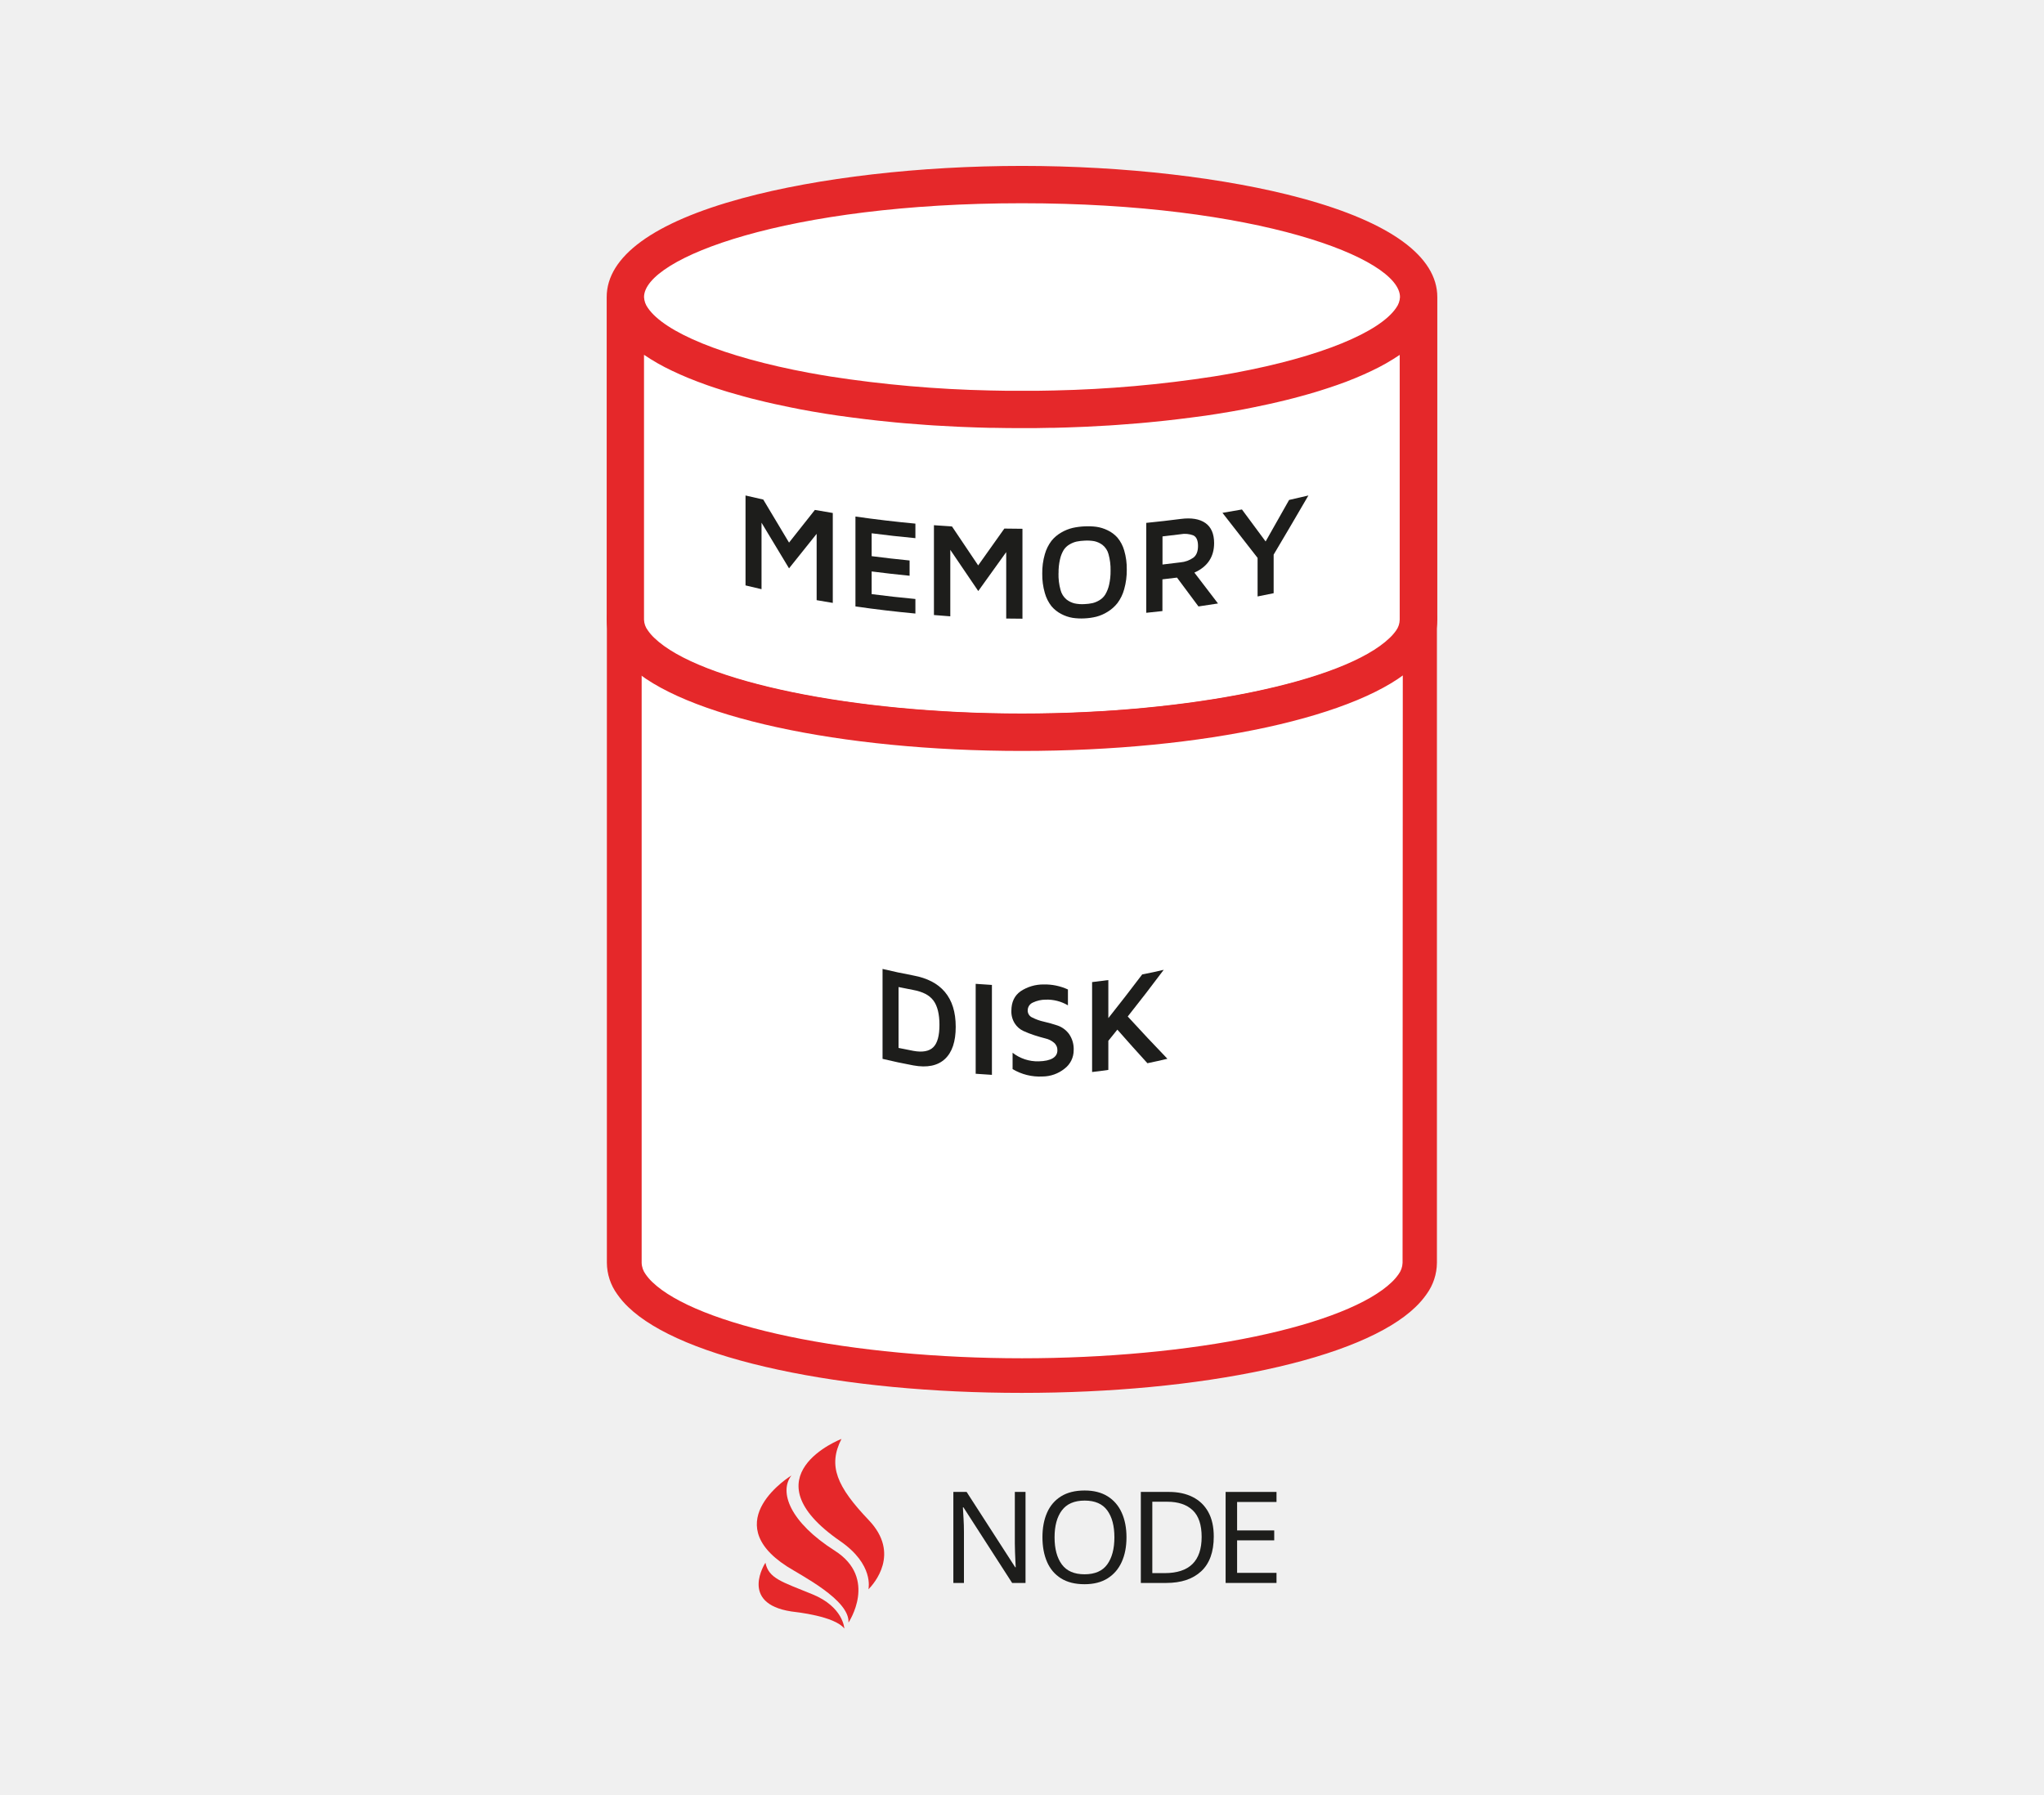
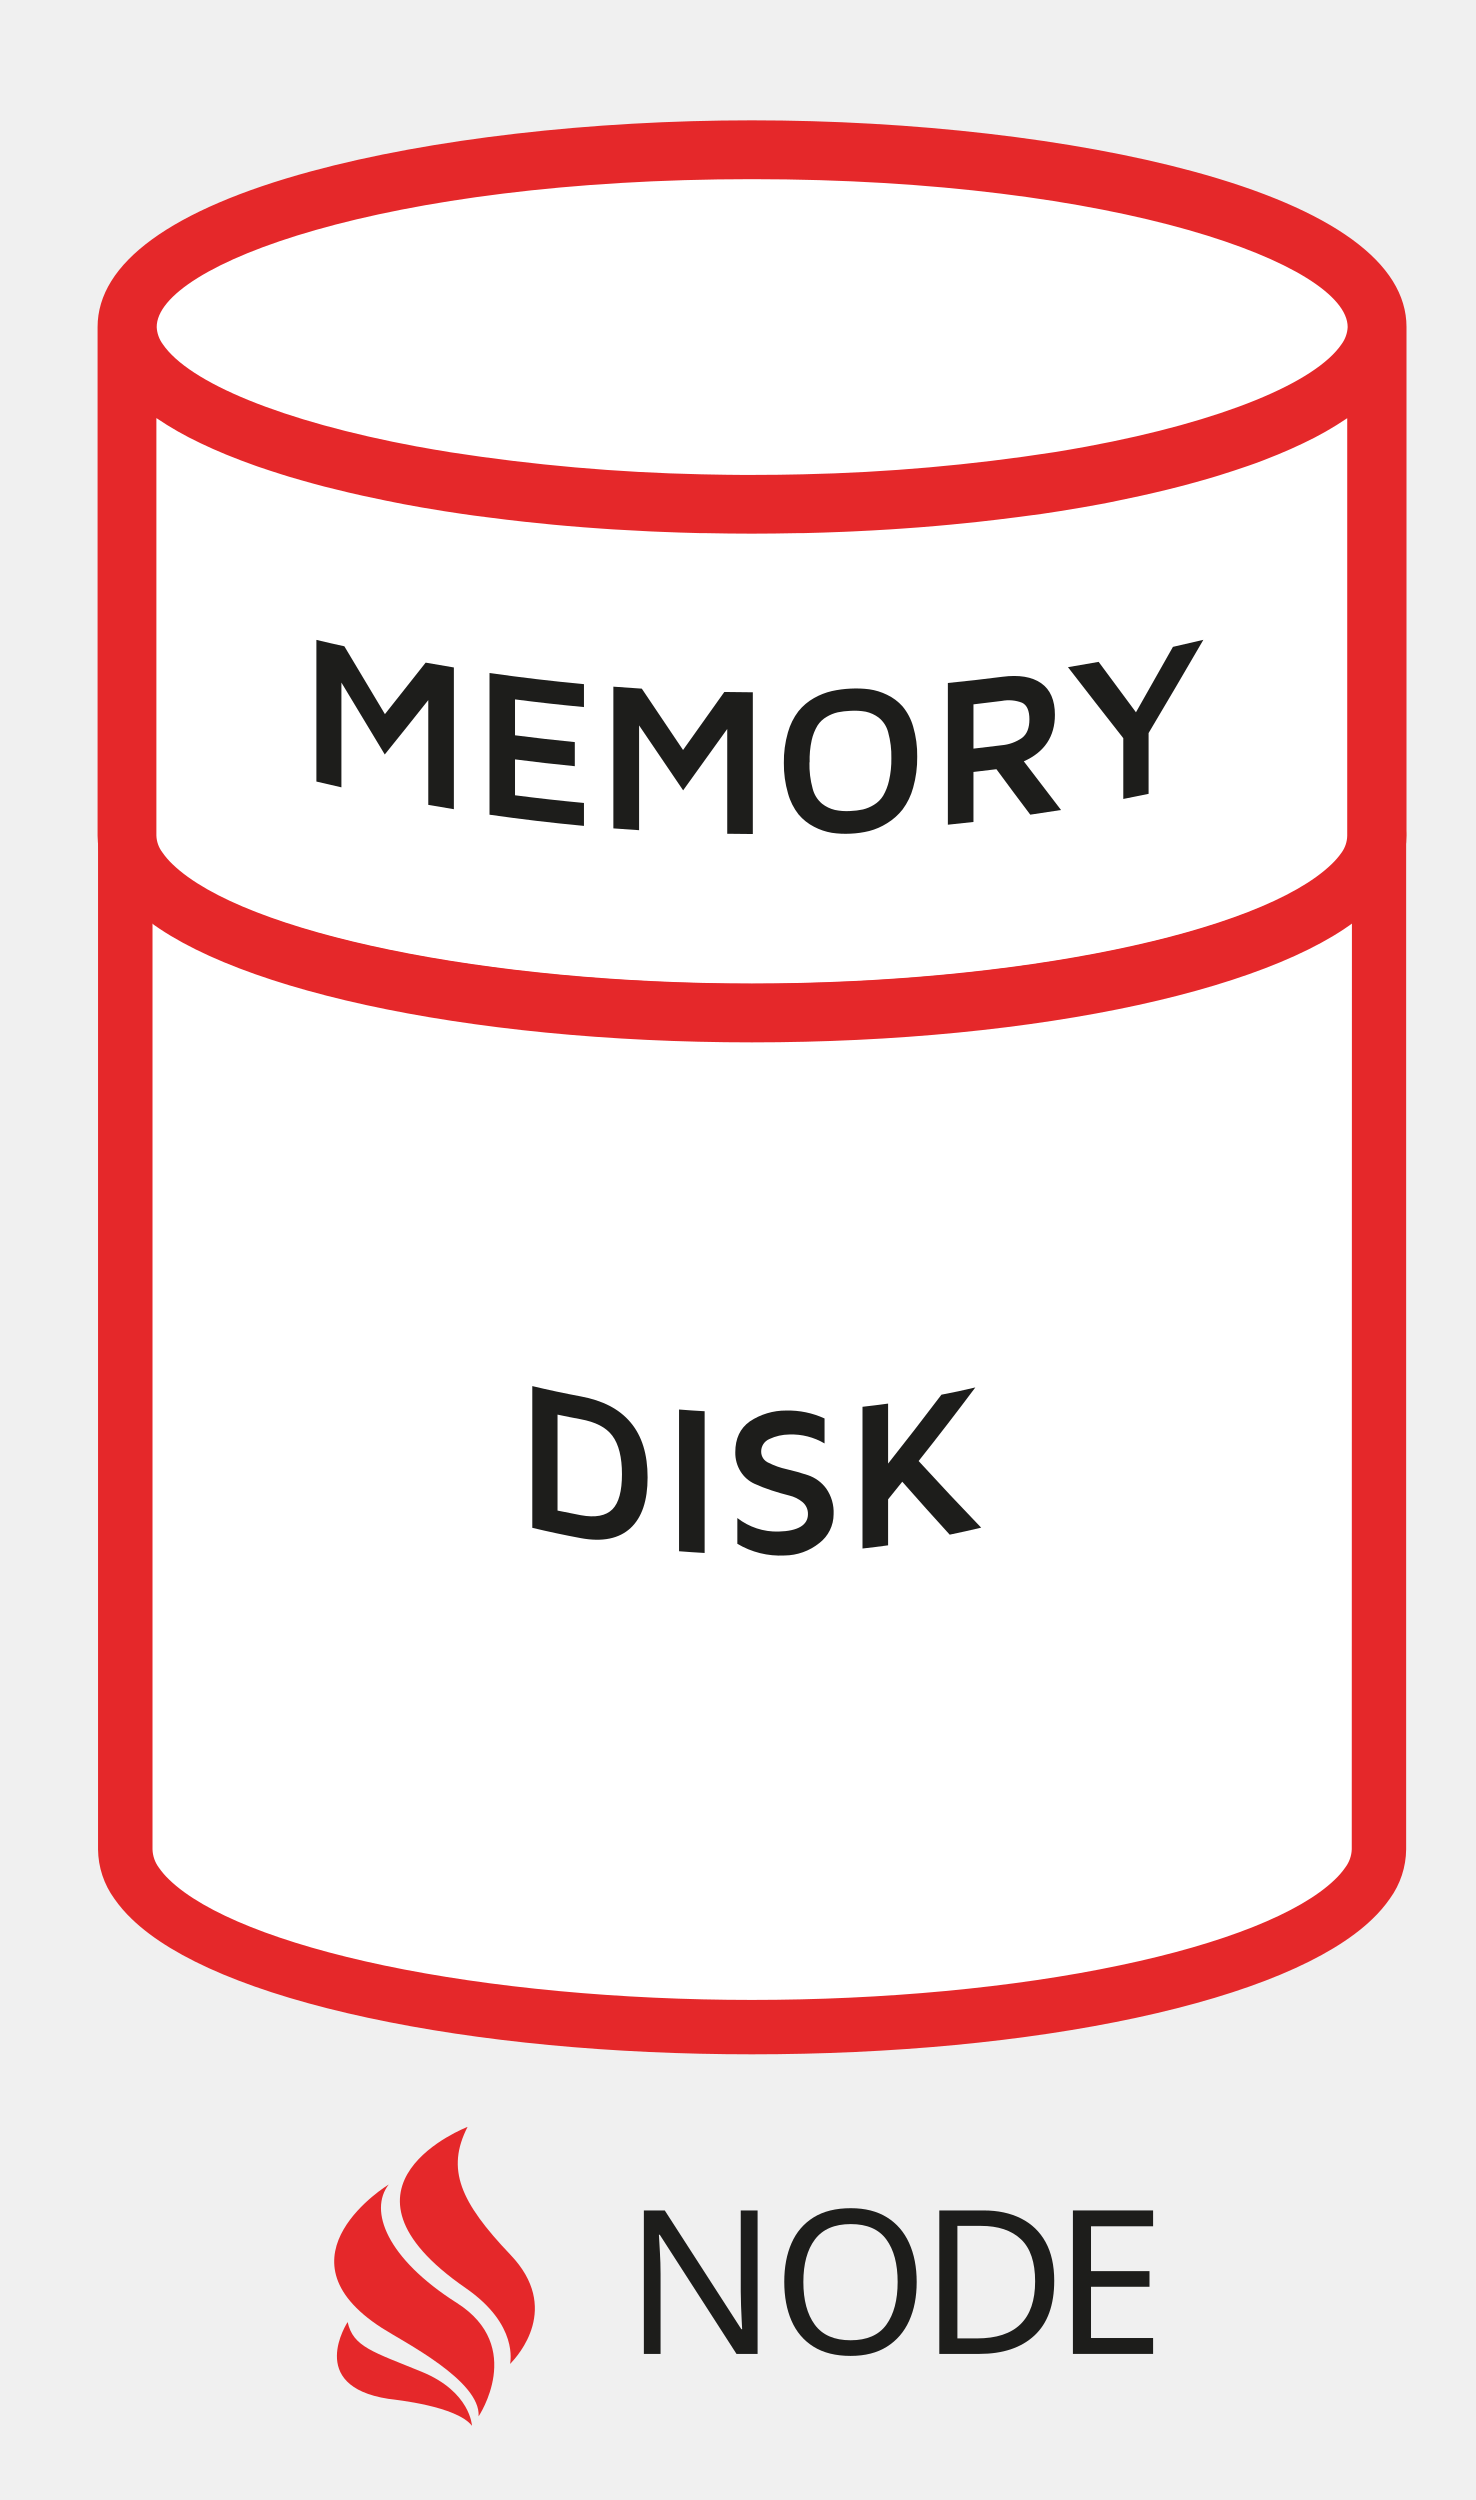
- <svg xmlns="http://www.w3.org/2000/svg" id="Capa_1" data-name="Capa 1" viewBox="0 0 1006.75 884.09">
+ <svg xmlns="http://www.w3.org/2000/svg" id="Capa_1" data-name="Capa 1" viewBox="0 0 461.23 781.39">
  <defs>
    <style>.cls-1{fill:#fff;}.cls-2{fill:#e5282a;}.cls-3,.cls-4{fill:#1d1d1b;}.cls-4{font-size:62.81px;font-family:MavenProMedium, Maven Pro;}.cls-5{letter-spacing:0em;}.cls-6{letter-spacing:-0.01em;}.cls-7{letter-spacing:-0.01em;}</style>
  </defs>
-   <path class="cls-1" d="M503.33,86.89c-98.82,0-201,22.41-201,59.89v474.4a22.33,22.33,0,0,0,4.3,12.93,37.11,37.11,0,0,0,4.88,5.68c25.57,24.69,102.66,41.28,191.85,41.28s166.37-16.59,191.89-41.25a36.68,36.68,0,0,0,4.94-5.73,22.28,22.28,0,0,0,4.29-12.91V146.78C704.45,109.3,602.19,86.89,503.33,86.89Z" />
-   <path class="cls-2" d="M641.13,97.67c-37.32-10.12-87.55-15.93-137.8-15.93S402.89,87.55,365.59,97.67c-43.69,11.86-66.77,28.69-66.77,48.68v159a27.31,27.31,0,0,0,5.2,15.81,41.35,41.35,0,0,0,5.54,6.44c26.21,25.32,104.09,42.36,193.77,42.36s167.64-17,193.86-42.37a41.27,41.27,0,0,0,5.53-6.42,27.25,27.25,0,0,0,5.21-15.82v-159C707.93,126.36,684.83,109.53,641.13,97.67Zm46.55,212.89a23.85,23.85,0,0,1-3.18,3.68c-22.37,21.63-98.55,37.29-181.17,37.29s-158.72-15.68-181.08-37.28a23.42,23.42,0,0,1-3.18-3.7,9.22,9.22,0,0,1-1.87-5.25V174.8a100.91,100.91,0,0,0,13.65,7.78l.22.11q3.72,1.78,7.83,3.48l.68.27c2.65,1.08,5.4,2.13,8.28,3.15l1,.36c2.43.84,4.95,1.67,7.53,2.47l2.35.73c2.43.73,5,1.44,7.51,2.13,1.14.31,2.27.63,3.43.93,2.46.63,5,1.25,7.54,1.85,1.45.34,2.92.67,4.4,1q3.69.83,7.52,1.59c1.65.33,3.33.65,5,1,2,.37,4,.74,6,1.09,2.28.39,4.59.78,6.92,1.15l5.67.86q3.68.54,7.42,1,3.19.42,6.45.81c1.93.23,3.87.46,5.83.67,2.88.32,5.79.61,8.72.89l4.44.4c3.5.3,7,.58,10.61.82l3.82.26q5.76.36,11.64.63c1,.05,1.92.08,2.89.12q6.36.27,12.82.42l1.7,0c4.7.1,9.42.15,14.19.15s9.48,0,14.16-.15l1.75,0q6.45-.15,12.79-.42l2.93-.12q5.87-.27,11.62-.63l3.82-.26q5.36-.36,10.59-.82l4.53-.41c2.85-.27,5.68-.55,8.48-.86,2-.22,4.06-.45,6.08-.7s4.24-.52,6.34-.79q3.81-.51,7.54-1l5.57-.85c2.37-.37,4.7-.76,7-1.16q3-.52,6-1.08c1.7-.32,3.39-.64,5-1,2.55-.52,5.05-1.05,7.52-1.59,1.47-.33,2.93-.66,4.37-1,2.58-.6,5.13-1.22,7.61-1.87l3.31-.88c2.68-.73,5.31-1.47,7.86-2.24l1.93-.6q4.05-1.26,7.85-2.58c.27-.1.55-.18.81-.28,3-1,5.77-2.12,8.49-3.23l.46-.18c2.81-1.16,5.47-2.35,8-3.56l0,0a102.71,102.71,0,0,0,13.74-7.82V305.3A9.28,9.28,0,0,1,687.68,310.56ZM503.33,100.13c115.38,0,186.22,26.92,186.22,46.22a9.79,9.79,0,0,1-1.9,5.33c-8.08,11.92-36.93,24.09-79.53,32l-.36.07-4.84.86c-1.67.28-3.34.57-5,.84h0a595.09,595.09,0,0,1-78.56,6.92l-2.66.05-5,.09q-4.11,0-8.26,0c-2.78,0-5.52,0-8.26,0l-5-.09-2.66-.05A596.33,596.33,0,0,1,409,185.49l-.34-.06c-1.6-.25-3.18-.52-4.76-.79s-3.45-.6-5.14-.92h-.08c-42.59-7.92-71.44-20.08-79.56-32a9.81,9.81,0,0,1-1.91-5.35C317.2,127.05,388,100.13,503.33,100.13Z" />
-   <path class="cls-2" d="M699.32,296.07a8.51,8.51,0,0,0-8.5,8.5,10.37,10.37,0,0,1-2,5.7c-7.32,10.84-30.63,21.44-64,29.08-34.61,7.93-77.77,12.29-121.54,12.29s-86.88-4.36-121.47-12.29c-33.3-7.63-56.6-18.23-63.9-29a10.44,10.44,0,0,1-2-5.74,8.5,8.5,0,0,0-17,0V622.14A26.71,26.71,0,0,0,304,637.61a42,42,0,0,0,5.42,6.31c13.09,12.63,38.62,23.31,73.83,30.88,34.71,7.47,76.22,11.42,120,11.42s85.37-3.94,120.1-11.41c35.22-7.57,60.74-18.24,73.81-30.85a42.14,42.14,0,0,0,5.5-6.39,26.63,26.63,0,0,0,5.08-15.43V304.57A8.51,8.51,0,0,0,699.32,296.07Zm-8.5,326.07a10,10,0,0,1-2,5.66,25.51,25.51,0,0,1-3.3,3.83l0,0c-10.83,10.46-34.72,20-67.25,26.8-33.07,6.93-73.88,10.74-114.9,10.74s-81.79-3.82-114.84-10.75c-32.53-6.82-56.42-16.35-67.27-26.83l0,0a24.74,24.74,0,0,1-3.22-3.75,10,10,0,0,1-2-5.71V331.74c13.94,10.08,36.22,18.67,65.34,25.1,35,7.72,77.18,11.8,122.06,11.8s87.11-4.08,122.1-11.8c29.13-6.43,51.44-15,65.39-25.1Z" />
-   <path class="cls-3" d="M367.2,288.41v-44.3c2.91.7,5.83,1.37,8.74,2q6.35,10.68,12.69,21.21,6.36-8,12.73-16.1,4.39.8,8.82,1.51v44.3c-2.66-.43-5.3-.88-7.95-1.35V263q-6.81,8.6-13.6,17-6.79-11.16-13.55-22.48v32.75Q371.14,289.35,367.2,288.41Z" />
-   <path class="cls-3" d="M421.34,298.77V254.48q14.73,2.11,29.53,3.49v7.16q-10.78-1-21.55-2.4V274q9.33,1.21,18.69,2.13v7.52q-9.36-.92-18.69-2.12V292.7q10.76,1.4,21.55,2.4v7.17Q436.08,300.89,421.34,298.77Z" />
-   <path class="cls-3" d="M460,303V258.75c3,.23,5.93.43,8.9.62q6.45,9.66,12.89,19.18,6.45-9,12.89-18.14c3,.06,5.95.09,8.92.1v44.3q-4,0-8-.08V272q-6.88,9.67-13.77,19.19-6.88-10.07-13.77-20.3v32.75C465.37,303.44,462.69,303.25,460,303Z" />
-   <path class="cls-3" d="M513.35,282.62a32.48,32.48,0,0,1,1.27-9.57,19.86,19.86,0,0,1,3.28-6.62,17,17,0,0,1,4.85-4.1,20.39,20.39,0,0,1,5.55-2.24,33.79,33.79,0,0,1,5.84-.77,32.53,32.53,0,0,1,5.84.21,18.61,18.61,0,0,1,5.55,1.71,15.15,15.15,0,0,1,4.87,3.64,17.27,17.27,0,0,1,3.31,6.3,31.6,31.6,0,0,1,1.27,9.45,34,34,0,0,1-1.27,9.65,20.23,20.23,0,0,1-3.31,6.83,18.26,18.26,0,0,1-4.87,4.31,19.78,19.78,0,0,1-5.55,2.41,30,30,0,0,1-5.84.83,29.1,29.1,0,0,1-5.84-.27,18.5,18.5,0,0,1-5.55-1.88,15.86,15.86,0,0,1-4.85-3.84,18.65,18.65,0,0,1-3.28-6.52A32.44,32.44,0,0,1,513.35,282.62Zm8-.22a28.27,28.27,0,0,0,1,8.22,9,9,0,0,0,2.94,4.72,10.43,10.43,0,0,0,4,1.94,18,18,0,0,0,4.84.34,22.84,22.84,0,0,0,4-.49,12,12,0,0,0,3.43-1.45,8.41,8.41,0,0,0,2.86-2.83,16.47,16.47,0,0,0,1.85-4.73,29.13,29.13,0,0,0,.73-6.95,28,28,0,0,0-1-8.12,8.63,8.63,0,0,0-3-4.61,10.43,10.43,0,0,0-4-1.82,20.32,20.32,0,0,0-4.88-.26,23.89,23.89,0,0,0-3.88.46,11.82,11.82,0,0,0-3.44,1.4,8.41,8.41,0,0,0-2.88,2.71,15.41,15.41,0,0,0-1.82,4.59A28.19,28.19,0,0,0,521.38,282.4Z" />
-   <path class="cls-3" d="M564.58,301.9V257.6q8.53-.84,17-1.94c5.2-.67,9.24,0,12.11,2S598,263,598,267.57c0,6.74-3.23,11.64-9.72,14.53q5.82,7.66,11.63,15.21-4.8.76-9.62,1.46-5.28-7-10.57-14.21c-2.39.3-4.79.59-7.18.86v15.63C569.91,301.35,567.25,301.63,564.58,301.9Zm8-23.78q4.42-.5,8.83-1.07a12.92,12.92,0,0,0,6.36-2.3c1.54-1.17,2.3-3.11,2.3-5.8s-.76-4.45-2.3-5.18a11.56,11.56,0,0,0-6.36-.56q-4.41.57-8.83,1.06Z" />
-   <path class="cls-3" d="M602.11,252.66q4.8-.79,9.6-1.66,5.84,7.94,11.66,15.76,5.79-10.17,11.56-20.45,4.77-1.06,9.51-2.2-8.54,14.7-17.12,29.14v19q-3.95.83-7.91,1.6v-19Q610.79,263.88,602.11,252.66Z" />
-   <path class="cls-3" d="M434.69,521.66v-44.3q7.55,1.81,15.14,3.22c6.82,1.27,12,3.89,15.57,8.13s5.33,9.92,5.33,17.19-1.77,12.52-5.31,15.82-8.75,4.43-15.59,3.16Q442.23,523.47,434.69,521.66Zm7.88-5.39q3.62.76,7.25,1.44c4.57.85,7.88.2,9.9-1.82s3-5.71,3-11-1-9.32-3-12-5.33-4.32-9.9-5.17q-3.63-.67-7.25-1.44Z" />
-   <path class="cls-3" d="M480.56,529v-44.3q4,.33,8,.54v44.3C485.9,529.38,483.23,529.19,480.56,529Z" />
-   <path class="cls-3" d="M498.14,498c0-4.29,1.51-7.48,4.54-9.64A20.21,20.21,0,0,1,514,485a27.2,27.2,0,0,1,12,2.48v7.81a20.19,20.19,0,0,0-11-2.8,14.85,14.85,0,0,0-6.25,1.42,4.23,4.23,0,0,0-2.57,4,3.76,3.76,0,0,0,2.34,3.43,23.81,23.81,0,0,0,5.65,2c2.21.5,4.42,1.13,6.65,1.87a11.85,11.85,0,0,1,5.68,4.14,12.88,12.88,0,0,1,2.33,8.07,11.32,11.32,0,0,1-4.47,9.05,17.48,17.48,0,0,1-10.9,3.88,26,26,0,0,1-14.72-3.65v-8.05a20,20,0,0,0,12.86,4.23c6.14-.15,9.21-2.06,9.21-5.44a4.71,4.71,0,0,0-1.67-3.74,10,10,0,0,0-4.21-2.09c-1.69-.43-3.51-.95-5.45-1.58a50.28,50.28,0,0,1-5.45-2.12,10.14,10.14,0,0,1-4.21-3.69A10.89,10.89,0,0,1,498.14,498Z" />
-   <path class="cls-3" d="M537.9,528.14v-44.3c2.66-.3,5.33-.63,8-1v18.75q8.37-10.53,16.68-21.53,5.31-1,10.6-2.27-8.82,11.79-17.73,23,9.83,10.74,19.55,20.83-4.9,1.17-9.85,2.19-7.38-8.08-14.81-16.55c-1.48,1.85-3,3.68-4.44,5.51v14.33C543.23,527.51,540.56,527.84,537.9,528.14Z" />
-   <path class="cls-2" d="M377,769.9s-13.18,20,12.72,24c2.54.33,21.31,2.27,26.15,8.42,0,0-.44-10.61-15.69-16.86S378.66,777.68,377,769.9Z" />
-   <path class="cls-2" d="M389.81,726.91s-36.88,22.48-2.13,44.84c6.71,4.34,30.94,16.48,30.23,27.62,0,0,14.68-21.77-6.77-35.42C389.07,749.92,383.54,735,389.81,726.91Z" />
-   <path class="cls-2" d="M427.89,748.9c-15.79-16.56-20.18-26.78-13.43-40,0,0-47.19,18.16-.6,50.37,16.68,11.53,13.89,23.29,13.9,23.73C430.4,780.25,443.69,765.46,427.89,748.9Z" />
-   <text class="cls-4" transform="translate(463.47 779.86)">
+   <path class="cls-1" d="M235,42.76c-98.82,0-201,22.41-201,59.89v474.4A22.33,22.33,0,0,0,38.28,590a37.67,37.67,0,0,0,4.88,5.68C68.73,620.35,145.83,636.94,235,636.94s166.37-16.59,191.89-41.25a36.15,36.15,0,0,0,4.94-5.73,22.28,22.28,0,0,0,4.29-12.91V102.65C436.13,65.17,333.87,42.76,235,42.76Z" />
+   <path class="cls-2" d="M372.81,53.54C335.49,43.42,285.26,37.61,235,37.61S134.58,43.42,97.27,53.54C53.59,65.4,30.5,82.23,30.5,102.22v159A27.25,27.25,0,0,0,35.71,277a40.83,40.83,0,0,0,5.54,6.44c26.2,25.32,104.09,42.36,193.76,42.36s167.64-17,193.86-42.36a41.88,41.88,0,0,0,5.54-6.43,27.31,27.31,0,0,0,5.2-15.82v-159C439.61,82.23,416.51,65.4,372.81,53.54Zm46.55,212.89a24.36,24.36,0,0,1-3.17,3.68C393.81,291.74,317.63,307.4,235,307.4S76.29,291.72,53.93,270.12a24,24,0,0,1-3.18-3.7,9.22,9.22,0,0,1-1.87-5.25V130.67a101.53,101.53,0,0,0,13.65,7.78l.22.11c2.49,1.19,5.09,2.35,7.83,3.48l.68.27c2.65,1.08,5.4,2.13,8.28,3.15l1,.36c2.44.84,5,1.67,7.53,2.47l2.35.73c2.44.73,5,1.44,7.51,2.14,1.14.31,2.27.62,3.44.92,2.46.63,5,1.25,7.54,1.85l4.39,1c2.47.55,5,1.08,7.52,1.59,1.65.33,3.33.65,5,1,2,.38,4,.74,6,1.09q3.42.6,6.93,1.15l5.66.86c2.45.36,4.92.7,7.43,1,2.13.28,4.27.55,6.44.81,1.93.23,3.87.46,5.83.67,2.88.32,5.79.61,8.73.89l4.43.4c3.5.3,7,.58,10.61.82l3.82.26q5.78.36,11.64.63c1,.05,1.93.09,2.89.12q6.36.27,12.82.42l1.7,0c4.7.1,9.42.16,14.19.16s9.48-.06,14.17-.16l1.74,0q6.45-.15,12.79-.41l2.93-.13q5.87-.27,11.62-.63l3.83-.26q5.34-.36,10.58-.82l4.53-.41c2.85-.27,5.68-.55,8.48-.86,2-.22,4.06-.45,6.08-.7s4.25-.52,6.34-.79q3.81-.51,7.54-1l5.57-.85q3.56-.55,7-1.16,3-.52,6-1.08c1.69-.32,3.38-.64,5-1q3.83-.78,7.52-1.59c1.48-.33,2.93-.66,4.37-1q3.89-.9,7.61-1.87l3.31-.88c2.68-.73,5.32-1.47,7.86-2.24l1.93-.6q4.05-1.26,7.85-2.58l.82-.28c2.95-1,5.76-2.12,8.48-3.23l.46-.18c2.81-1.16,5.47-2.34,8-3.56l0,0a102.56,102.56,0,0,0,13.73-7.82v130.5A9.28,9.28,0,0,1,419.36,266.43ZM235,56c115.38,0,186.22,26.92,186.22,46.22a9.82,9.82,0,0,1-1.89,5.33c-8.09,11.92-36.94,24.09-79.53,32l-.37.07-4.84.86c-1.67.28-3.34.57-5,.84h0A596.86,596.86,0,0,1,251,148.25l-2.66.05c-1.68,0-3.36.07-5,.09q-4.11,0-8.26.05c-2.78,0-5.52,0-8.26-.05-1.68,0-3.36-.06-5-.09l-2.66-.05a596.33,596.33,0,0,1-78.39-6.89l-.34-.06c-1.6-.25-3.18-.52-4.75-.79-1.73-.3-3.46-.6-5.15-.92h-.08c-42.59-7.92-71.44-20.08-79.56-32a9.81,9.81,0,0,1-1.91-5.35C48.88,82.92,119.69,56,235,56Z" />
+   <path class="cls-2" d="M431,251.94a8.51,8.51,0,0,0-8.5,8.5,10.37,10.37,0,0,1-2,5.7c-7.32,10.84-30.63,21.44-63.95,29.08-34.61,7.93-77.77,12.29-121.54,12.29s-86.88-4.36-121.47-12.29c-33.3-7.63-56.59-18.23-63.9-29a10.5,10.5,0,0,1-2-5.74,8.51,8.51,0,0,0-17,0V578a26.71,26.71,0,0,0,5.11,15.47,41.49,41.49,0,0,0,5.43,6.31C54.23,612.42,79.76,623.1,115,630.67c34.71,7.47,76.22,11.42,120,11.42s85.37-3.94,120.1-11.41c35.22-7.57,60.74-18.24,73.81-30.85a42.14,42.14,0,0,0,5.5-6.39A26.63,26.63,0,0,0,439.5,578V260.44A8.51,8.51,0,0,0,431,251.94ZM422.5,578a10,10,0,0,1-2,5.66,24.42,24.42,0,0,1-3.3,3.83l0,0c-10.83,10.46-34.71,20-67.25,26.8C316.84,621.28,276,625.09,235,625.09s-81.79-3.82-114.84-10.75C87.65,607.52,63.76,598,52.9,587.51l0,0a24.24,24.24,0,0,1-3.23-3.75,10.06,10.06,0,0,1-2-5.71V287.61c13.93,10.08,36.22,18.67,65.33,25.1,35,7.72,77.18,11.8,122.06,11.8s87.12-4.08,122.1-11.8c29.14-6.43,51.44-15,65.39-25.1Z" />
+   <path class="cls-3" d="M98.89,244.28V200c2.9.7,5.82,1.37,8.74,2q6.33,10.68,12.68,21.21,6.36-8,12.73-16.1,4.41.8,8.82,1.51v44.3q-4-.65-8-1.35V218.82q-6.81,8.6-13.6,17-6.78-11.16-13.55-22.48v32.75Q102.82,245.23,98.89,244.28Z" />
+   <path class="cls-3" d="M153,254.64V210.35q14.73,2.11,29.52,3.49V221q-10.78-1-21.55-2.4v11.22q9.33,1.22,18.69,2.13v7.53q-9.36-.91-18.69-2.13v11.22q10.77,1.4,21.55,2.4v7.17Q167.76,256.76,153,254.64Z" />
+   <path class="cls-3" d="M191.71,258.92v-44.3c3,.23,5.93.43,8.89.62q6.45,9.66,12.89,19.18,6.45-9,12.9-18.14,4.46.09,8.91.1v44.3q-4,0-8-.08V227.84q-6.9,9.67-13.78,19.19-6.88-10.07-13.77-20.3v32.75Q195.72,259.23,191.71,258.92Z" />
+   <path class="cls-3" d="M245,238.49a32.82,32.82,0,0,1,1.27-9.57,19.68,19.68,0,0,1,3.29-6.62,16.82,16.82,0,0,1,4.84-4.1A20.52,20.52,0,0,1,260,216a33.79,33.79,0,0,1,5.84-.77,32.53,32.53,0,0,1,5.84.21,18.61,18.61,0,0,1,5.55,1.71,15.15,15.15,0,0,1,4.87,3.64,17.27,17.27,0,0,1,3.31,6.3,31.6,31.6,0,0,1,1.27,9.45,34,34,0,0,1-1.27,9.65,20.23,20.23,0,0,1-3.31,6.83,18.26,18.26,0,0,1-4.87,4.31,19.78,19.78,0,0,1-5.55,2.41,30,30,0,0,1-5.84.83,29.1,29.1,0,0,1-5.84-.27,18.5,18.5,0,0,1-5.55-1.88,15.71,15.71,0,0,1-4.84-3.84A18.48,18.48,0,0,1,246.3,248,32.78,32.78,0,0,1,245,238.49Zm8-.22a28.27,28.27,0,0,0,1,8.22,9,9,0,0,0,2.94,4.72,10.43,10.43,0,0,0,4,1.94,18,18,0,0,0,4.84.34,22.84,22.84,0,0,0,3.95-.49,12,12,0,0,0,3.43-1.45,8.53,8.53,0,0,0,2.87-2.83,16.48,16.48,0,0,0,1.84-4.73,29.13,29.13,0,0,0,.73-7,28,28,0,0,0-1-8.12,8.58,8.58,0,0,0-3-4.61,10.43,10.43,0,0,0-4-1.82,20.28,20.28,0,0,0-4.88-.26,24,24,0,0,0-3.88.46,11.82,11.82,0,0,0-3.44,1.4,8.29,8.29,0,0,0-2.87,2.71,15.39,15.39,0,0,0-1.83,4.59A28.19,28.19,0,0,0,253.06,238.27Z" />
+   <path class="cls-3" d="M296.26,257.77v-44.3q8.53-.84,17.05-1.94c5.19-.67,9.23,0,12.1,2s4.31,5.32,4.31,9.9c0,6.74-3.23,11.64-9.72,14.53q5.82,7.67,11.63,15.21c-3.2.51-6.41,1-9.61,1.46q-5.29-7-10.58-14.21-3.58.45-7.18.86v15.63Q300.27,257.37,296.26,257.77Zm8-23.78c2.95-.33,5.89-.69,8.83-1.06a13,13,0,0,0,6.36-2.3c1.54-1.18,2.3-3.12,2.3-5.8s-.76-4.46-2.3-5.19a11.56,11.56,0,0,0-6.36-.56c-2.94.38-5.88.73-8.83,1.07Z" />
+   <path class="cls-3" d="M333.8,208.53c3.2-.53,6.39-1.08,9.59-1.66q5.83,7.94,11.66,15.76,5.79-10.17,11.56-20.45,4.77-1.06,9.51-2.2-8.53,14.7-17.12,29.14v19q-3.94.82-7.91,1.6v-19Q342.47,219.75,333.8,208.53Z" />
+   <path class="cls-3" d="M166.37,477.53v-44.3q7.55,1.81,15.14,3.22c6.82,1.27,12,3.89,15.57,8.13s5.33,9.92,5.33,17.19-1.77,12.52-5.31,15.82-8.75,4.43-15.59,3.16Q173.92,479.34,166.37,477.53Zm7.89-5.39q3.62.76,7.24,1.44c4.58.85,7.88.2,9.9-1.82s3-5.71,3-11-1-9.32-3-12-5.32-4.32-9.9-5.17q-3.63-.67-7.24-1.44Z" />
+   <path class="cls-3" d="M212.24,484.85v-44.3c2.67.22,5.35.4,8,.54v44.3C217.59,485.25,214.91,485.06,212.24,484.85Z" />
+   <path class="cls-3" d="M229.82,453.91c0-4.29,1.51-7.48,4.54-9.64a20.26,20.26,0,0,1,11.36-3.4,27.2,27.2,0,0,1,12,2.48v7.81a20.19,20.19,0,0,0-11-2.8,14.89,14.89,0,0,0-6.25,1.42,4.22,4.22,0,0,0-2.56,4,3.75,3.75,0,0,0,2.33,3.43,23.53,23.53,0,0,0,5.65,2c2.21.5,4.43,1.13,6.66,1.87a11.78,11.78,0,0,1,5.67,4.14,12.9,12.9,0,0,1,2.33,8.07,11.34,11.34,0,0,1-4.46,9,17.57,17.57,0,0,1-10.9,3.89,26.11,26.11,0,0,1-14.73-3.66v-8.05a20,20,0,0,0,12.87,4.23c6.13-.15,9.2-2.06,9.2-5.44a4.73,4.73,0,0,0-1.66-3.74,10.05,10.05,0,0,0-4.21-2.09q-2.55-.63-5.46-1.58a51.1,51.1,0,0,1-5.45-2.12,10.14,10.14,0,0,1-4.21-3.69A11,11,0,0,1,229.82,453.91Z" />
+   <path class="cls-3" d="M269.58,484v-44.3c2.66-.3,5.33-.63,8-1v18.75q8.35-10.53,16.67-21.53,5.31-1,10.6-2.27-8.82,11.79-17.73,23,9.83,10.74,19.55,20.83-4.91,1.17-9.84,2.19-7.38-8.09-14.82-16.55c-1.47,1.85-2.95,3.68-4.43,5.51V483C274.91,483.38,272.24,483.71,269.58,484Z" />
+   <path class="cls-2" d="M108.66,725.77s-13.19,20,12.72,24c2.53.33,21.3,2.27,26.14,8.42,0,0-.44-10.61-15.68-16.86S110.35,733.55,108.66,725.77Z" />
+   <path class="cls-2" d="M121.49,682.78s-36.87,22.48-2.13,44.84c6.71,4.34,30.94,16.48,30.23,27.62,0,0,14.68-21.77-6.77-35.42C120.75,705.79,115.22,690.86,121.49,682.78Z" />
+   <path class="cls-2" d="M159.57,704.77c-15.79-16.56-20.18-26.78-13.43-40,0,0-47.19,18.16-.6,50.37,16.68,11.53,13.89,23.29,13.9,23.73C162.08,736.12,175.37,721.33,159.57,704.77Z" />
+   <text class="cls-4" transform="translate(195.15 735.73)">
    <tspan class="cls-5">N</tspan>
    <tspan class="cls-6" x="46.15" y="0">O</tspan>
    <tspan class="cls-7" x="92.34" y="0">D</tspan>
    <tspan x="134.1" y="0">E</tspan>
  </text>
</svg>
